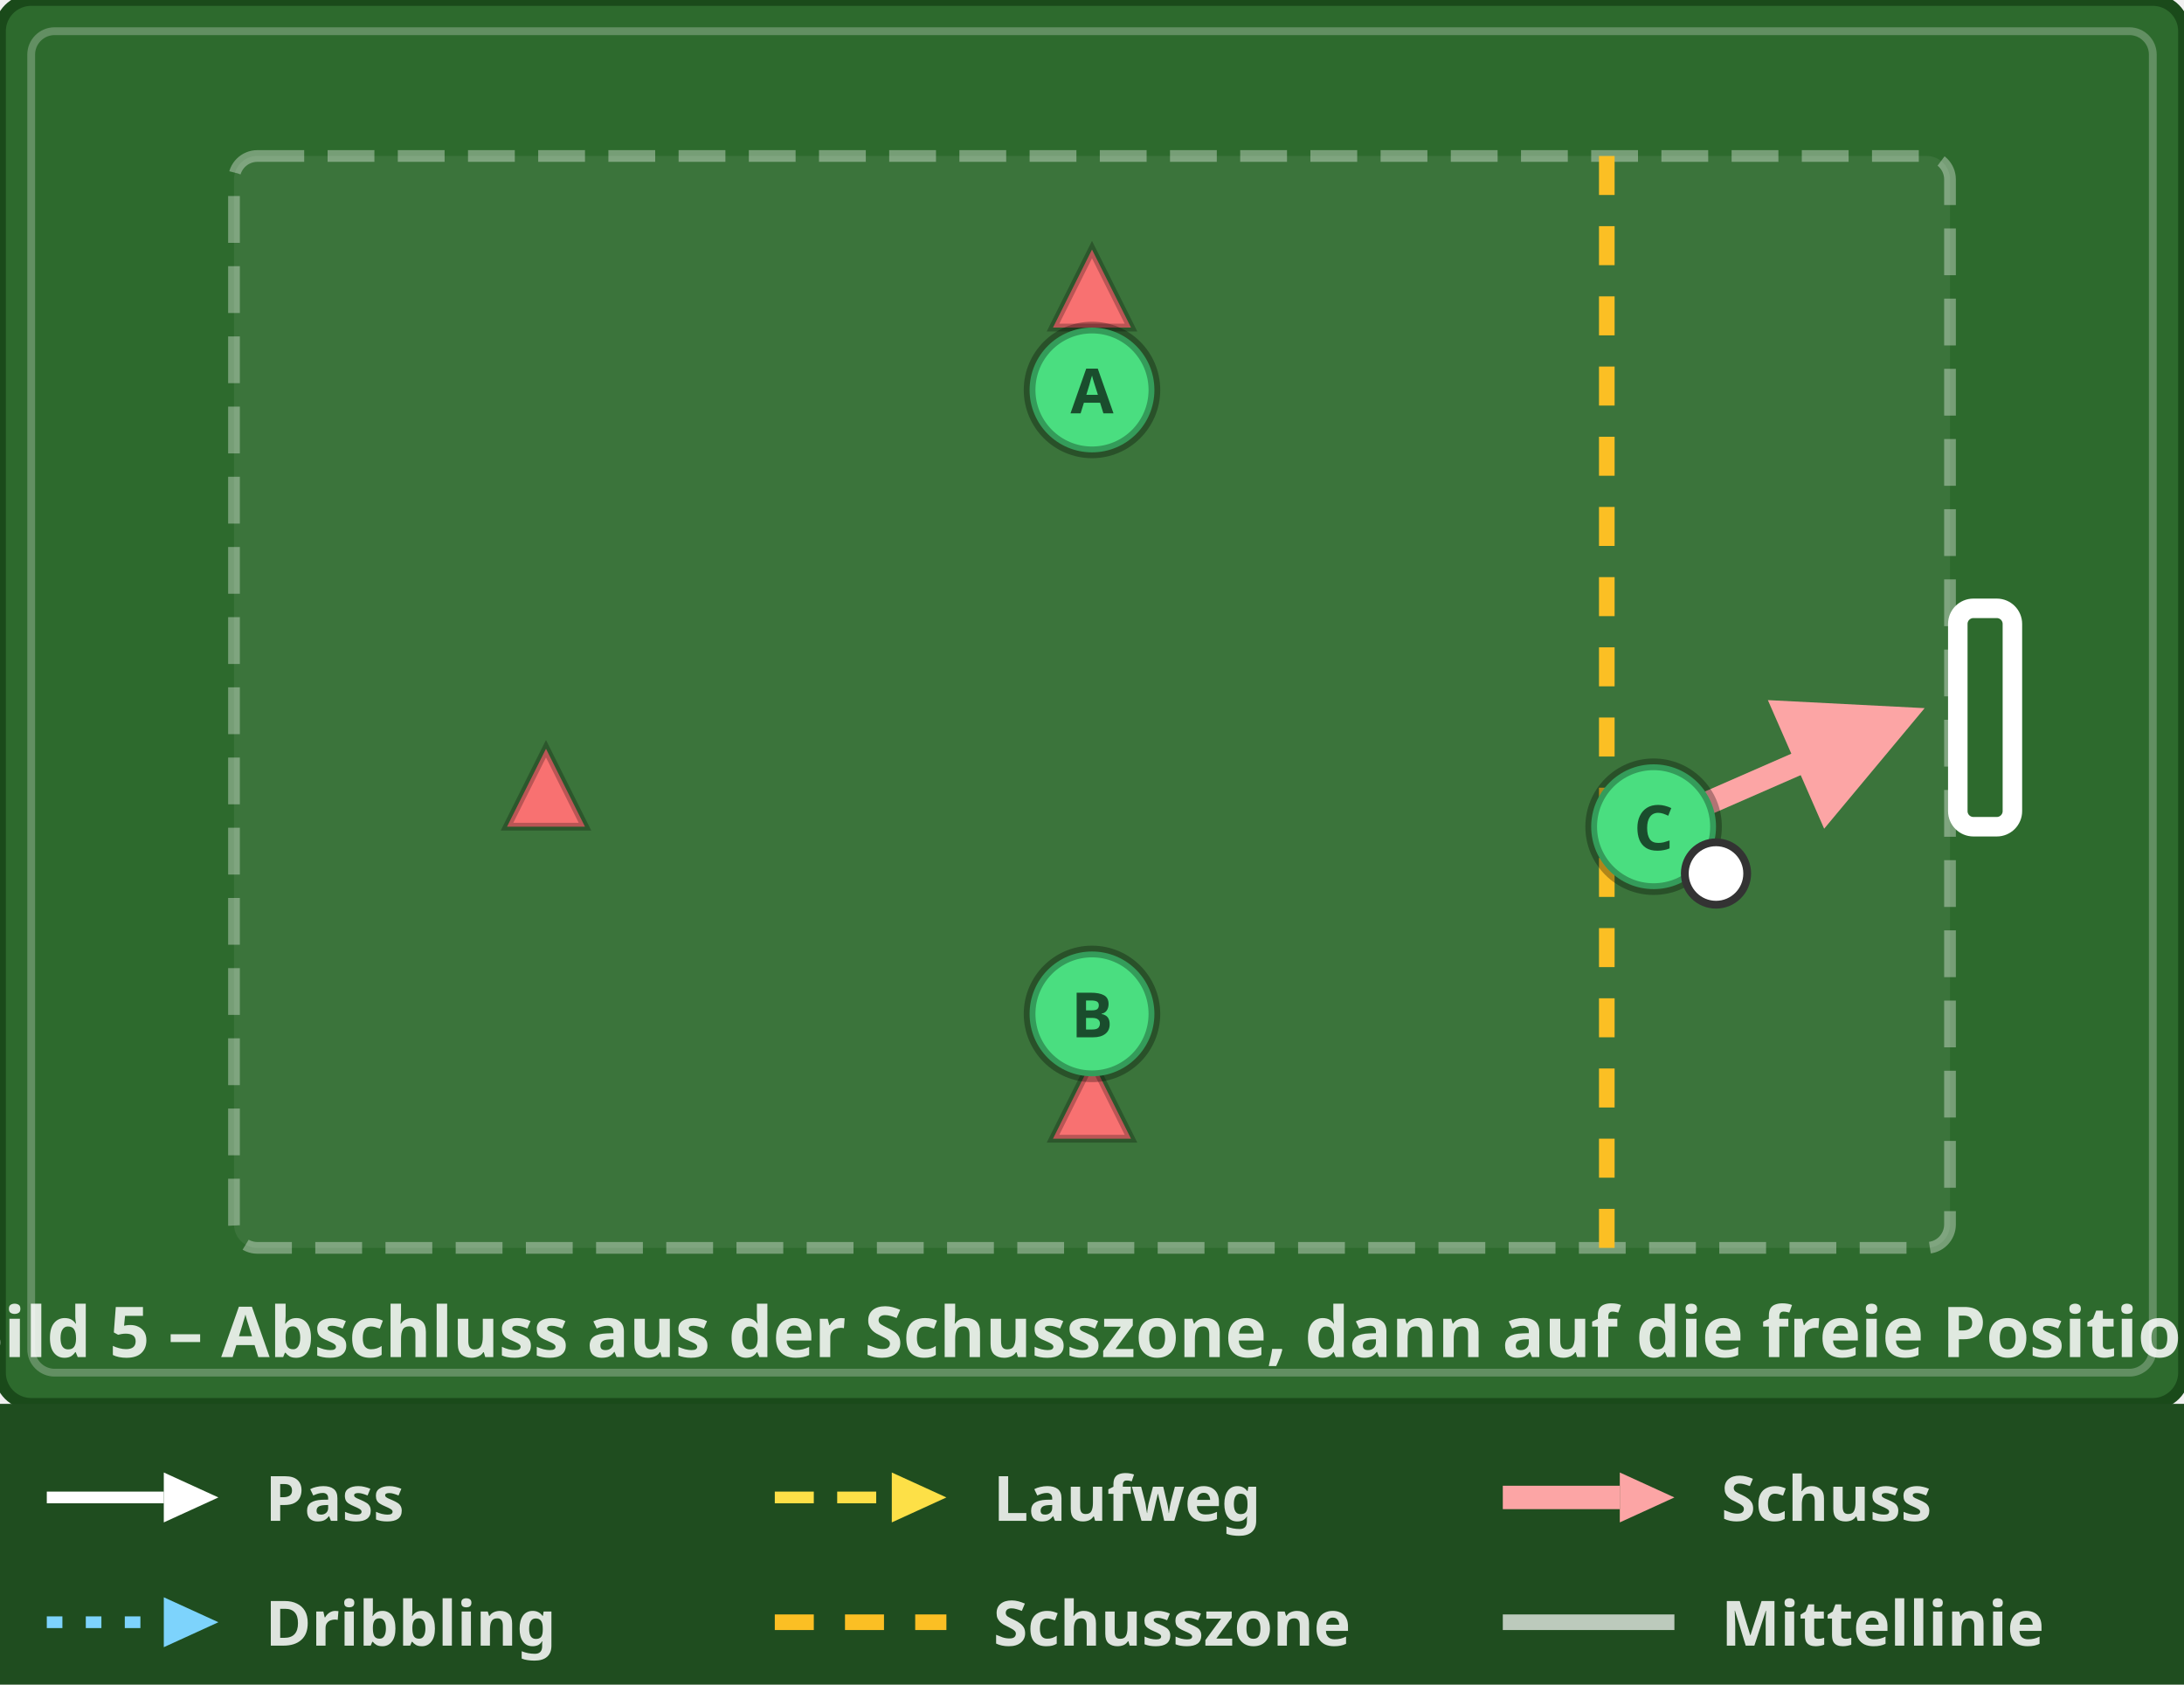
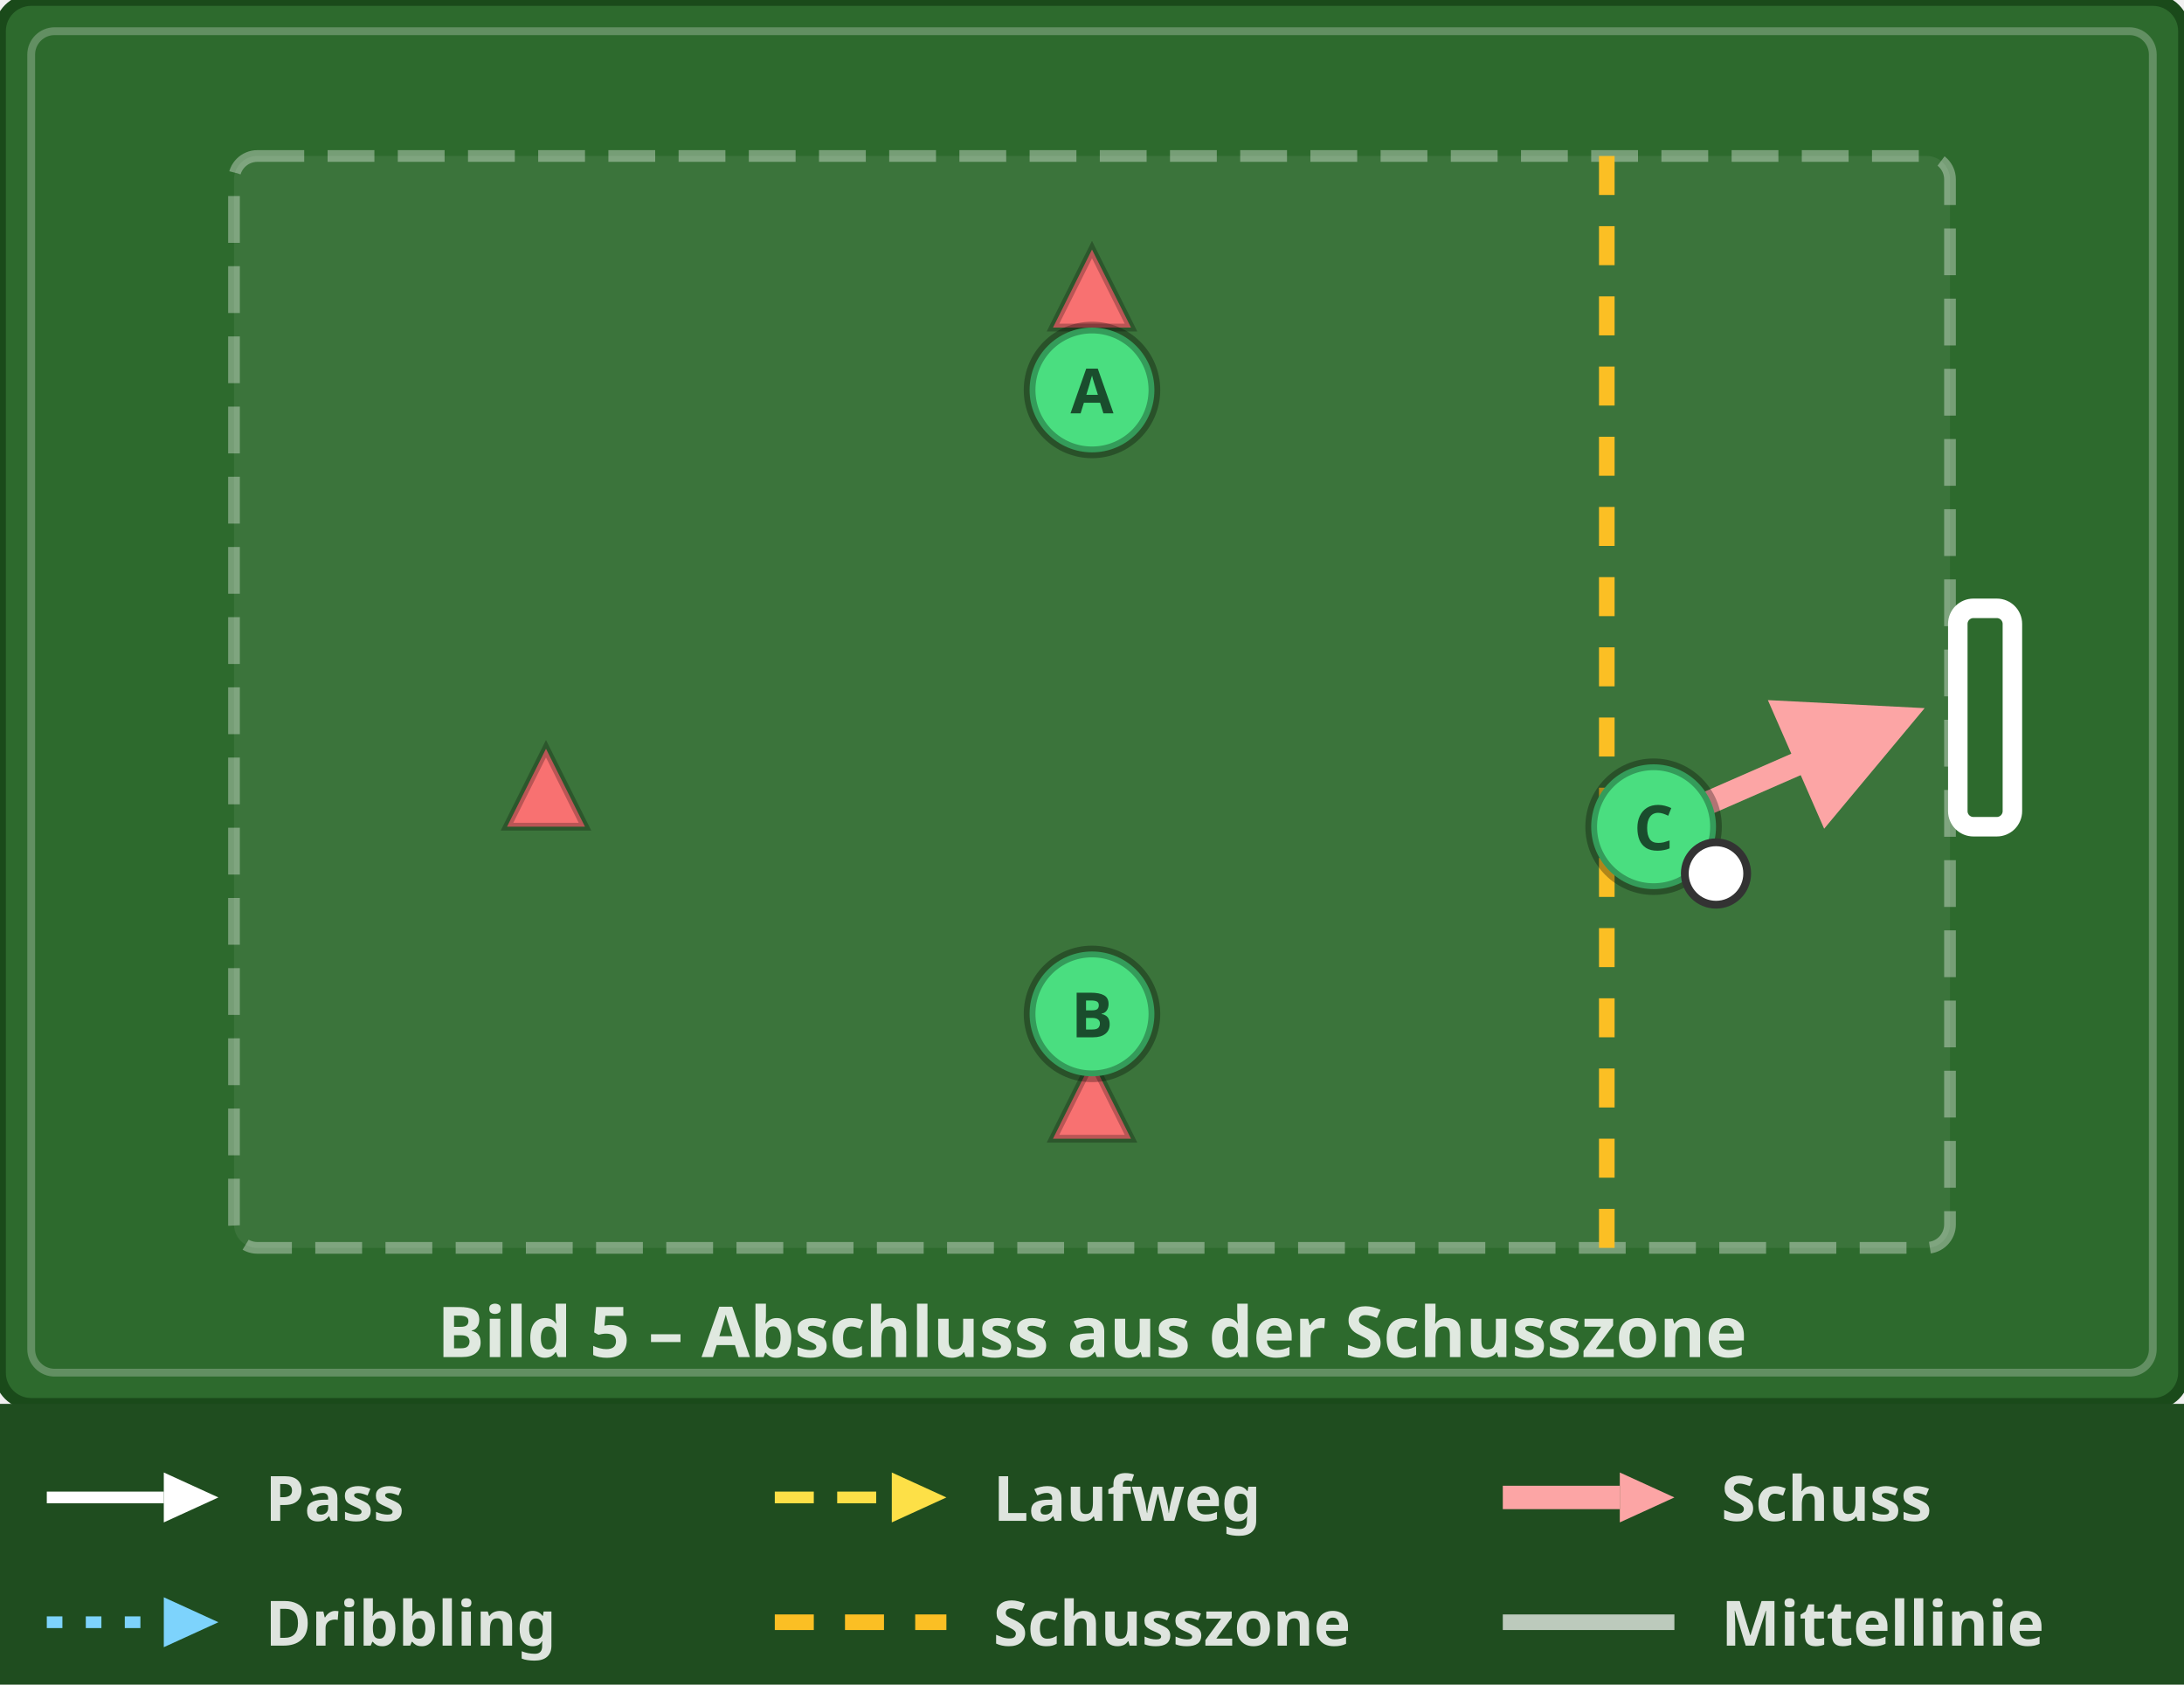
<svg xmlns="http://www.w3.org/2000/svg" viewBox="0 0 280 216" width="280" height="216">
  <defs />
  <rect width="280" height="180" rx="4" fill="#2d6a2d" stroke="#1a4a1a" stroke-width="1.5" />
  <rect x="4" y="4" width="272" height="172" rx="3" fill="none" stroke="rgba(255,255,255,.25)" stroke-width="1" />
  <defs>
    <marker id="arr-p" markerWidth="6" markerHeight="6" refX="5" refY="3" orient="auto">
      <path d="M0,0 L6,3 L0,6 Z" fill="#ffffff" />
    </marker>
    <marker id="arr-l" markerWidth="6" markerHeight="6" refX="5" refY="3" orient="auto">
      <path d="M0,0 L6,3 L0,6 Z" fill="#fde047" />
    </marker>
    <marker id="arr-s" markerWidth="6" markerHeight="6" refX="5" refY="3" orient="auto">
      <path d="M0,0 L6,3 L0,6 Z" fill="#fca5a5" />
    </marker>
    <marker id="arr-d" markerWidth="6" markerHeight="6" refX="5" refY="3" orient="auto">
      <path d="M0,0 L6,3 L0,6 Z" fill="#7dd3fc" />
    </marker>
  </defs>
  <rect x="30" y="20" width="220" height="140" rx="3" fill="rgba(255,255,255,.07)" stroke="rgba(255,255,255,.35)" stroke-width="1.5" stroke-dasharray="6,3" />
  <line x1="206" y1="20" x2="206" y2="160" stroke="#fbbf24" stroke-width="2" stroke-dasharray="5,4" />
  <rect x="251" y="78" width="7" height="28" rx="2" fill="none" stroke="#fff" stroke-width="2.5" />
  <line x1="212" y1="106" x2="244" y2="92" stroke="#fca5a5" stroke-width="3" marker-end="url(#arr-s)" />
  <path d="M70 96 L75 106 L65 106 Z" fill="#f87171" stroke="rgba(0,0,0,.25)" stroke-width="1" />
  <path d="M140 32 L145 42 L135 42 Z" fill="#f87171" stroke="rgba(0,0,0,.25)" stroke-width="1" />
  <path d="M140 136 L145 146 L135 146 Z" fill="#f87171" stroke="rgba(0,0,0,.25)" stroke-width="1" />
  <circle cx="140" cy="50" r="8" fill="#4ade80" stroke="rgba(0,0,0,.3)" stroke-width="1.5" />
  <text x="140" y="53" text-anchor="middle" fill="rgba(0,0,0,.65)" font-size="8" font-family="sans-serif" font-weight="700">A</text>
  <circle cx="140" cy="130" r="8" fill="#4ade80" stroke="rgba(0,0,0,.3)" stroke-width="1.5" />
  <text x="140" y="133" text-anchor="middle" fill="rgba(0,0,0,.65)" font-size="8" font-family="sans-serif" font-weight="700">B</text>
  <circle cx="212" cy="106" r="8" fill="#4ade80" stroke="rgba(0,0,0,.3)" stroke-width="1.5" />
  <text x="212" y="109" text-anchor="middle" fill="rgba(0,0,0,.65)" font-size="8" font-family="sans-serif" font-weight="700">C</text>
  <circle cx="220" cy="112" r="4" fill="#fff" stroke="#333" stroke-width="1" />
-   <text x="140" y="174" text-anchor="middle" fill="rgba(255,255,255,.85)" font-size="9" font-family="sans-serif" font-weight="600">Bild 5 – Abschluss aus der Schusszone, dann auf die freie Position</text>
+   <text x="140" y="174" text-anchor="middle" fill="rgba(255,255,255,.85)" font-size="9" font-family="sans-serif" font-weight="600">Bild 5 – Abschluss aus der Schusszone</text>
  <rect x="0" y="180" width="280" height="36" fill="#1f4d1f" />
  <line x1="6" y1="192" x2="21" y2="192" stroke="#ffffff" stroke-width="1.5" />
  <path d="M21,188.8 L28,192 L21,195.2 Z" fill="#ffffff" />
  <text x="34" y="195" fill="rgba(255,255,255,.85)" font-size="8" font-family="sans-serif" font-weight="600">Pass</text>
  <line x1="99.333" y1="192" x2="114.333" y2="192" stroke="#fde047" stroke-width="1.5" stroke-dasharray="5,3" />
  <path d="M114.333,188.8 L121.333,192 L114.333,195.2 Z" fill="#fde047" />
  <text x="127.333" y="195" fill="rgba(255,255,255,.85)" font-size="8" font-family="sans-serif" font-weight="600">Laufweg</text>
  <line x1="192.667" y1="192" x2="207.667" y2="192" stroke="#fca5a5" stroke-width="3" />
  <path d="M207.667,188.8 L214.667,192 L207.667,195.2 Z" fill="#fca5a5" />
  <text x="220.667" y="195" fill="rgba(255,255,255,.85)" font-size="8" font-family="sans-serif" font-weight="600">Schuss</text>
  <line x1="6" y1="208" x2="21" y2="208" stroke="#7dd3fc" stroke-width="1.5" stroke-dasharray="2,3" />
  <path d="M21,204.8 L28,208 L21,211.2 Z" fill="#7dd3fc" />
  <text x="34" y="211" fill="rgba(255,255,255,.85)" font-size="8" font-family="sans-serif" font-weight="600">Dribbling</text>
  <line x1="99.333" y1="208" x2="121.333" y2="208" stroke="#fbbf24" stroke-width="2" stroke-dasharray="5,4" />
  <text x="127.333" y="211" fill="rgba(255,255,255,.85)" font-size="8" font-family="sans-serif" font-weight="600">Schusszone</text>
  <line x1="192.667" y1="208" x2="214.667" y2="208" stroke="rgba(255,255,255,.7)" stroke-width="2" />
  <text x="220.667" y="211" fill="rgba(255,255,255,.85)" font-size="8" font-family="sans-serif" font-weight="600">Mittellinie</text>
</svg>
